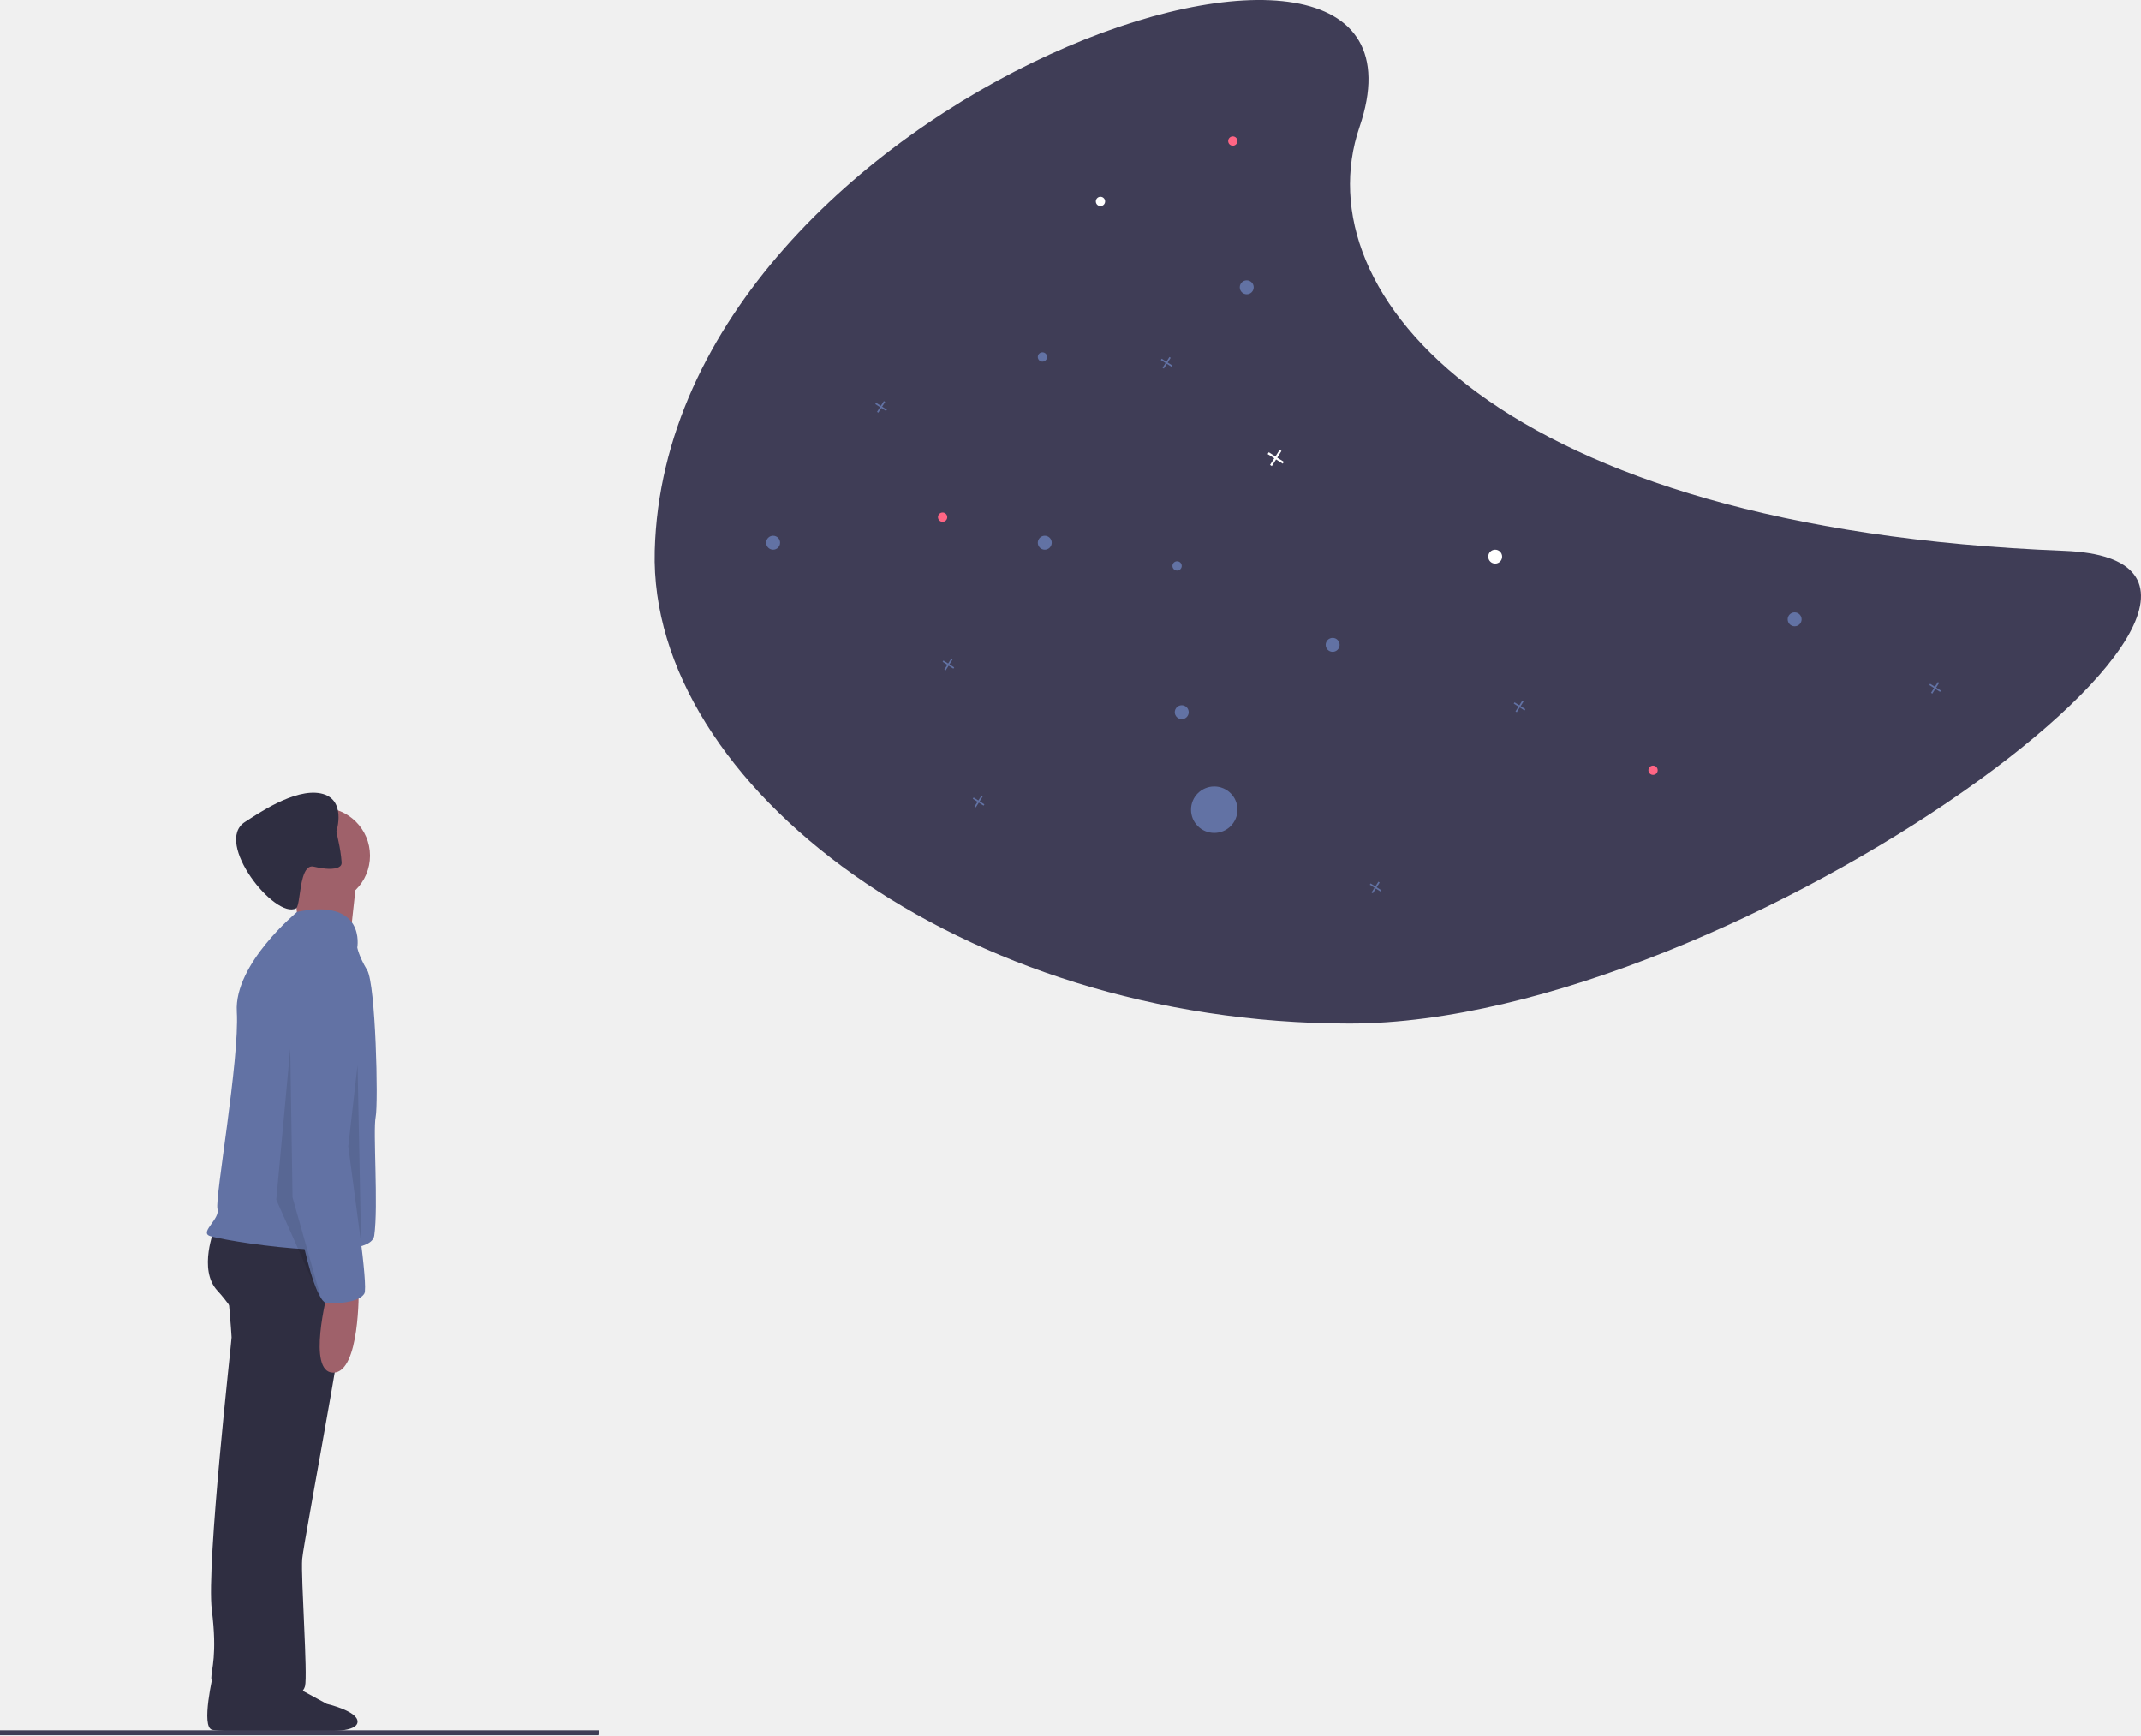
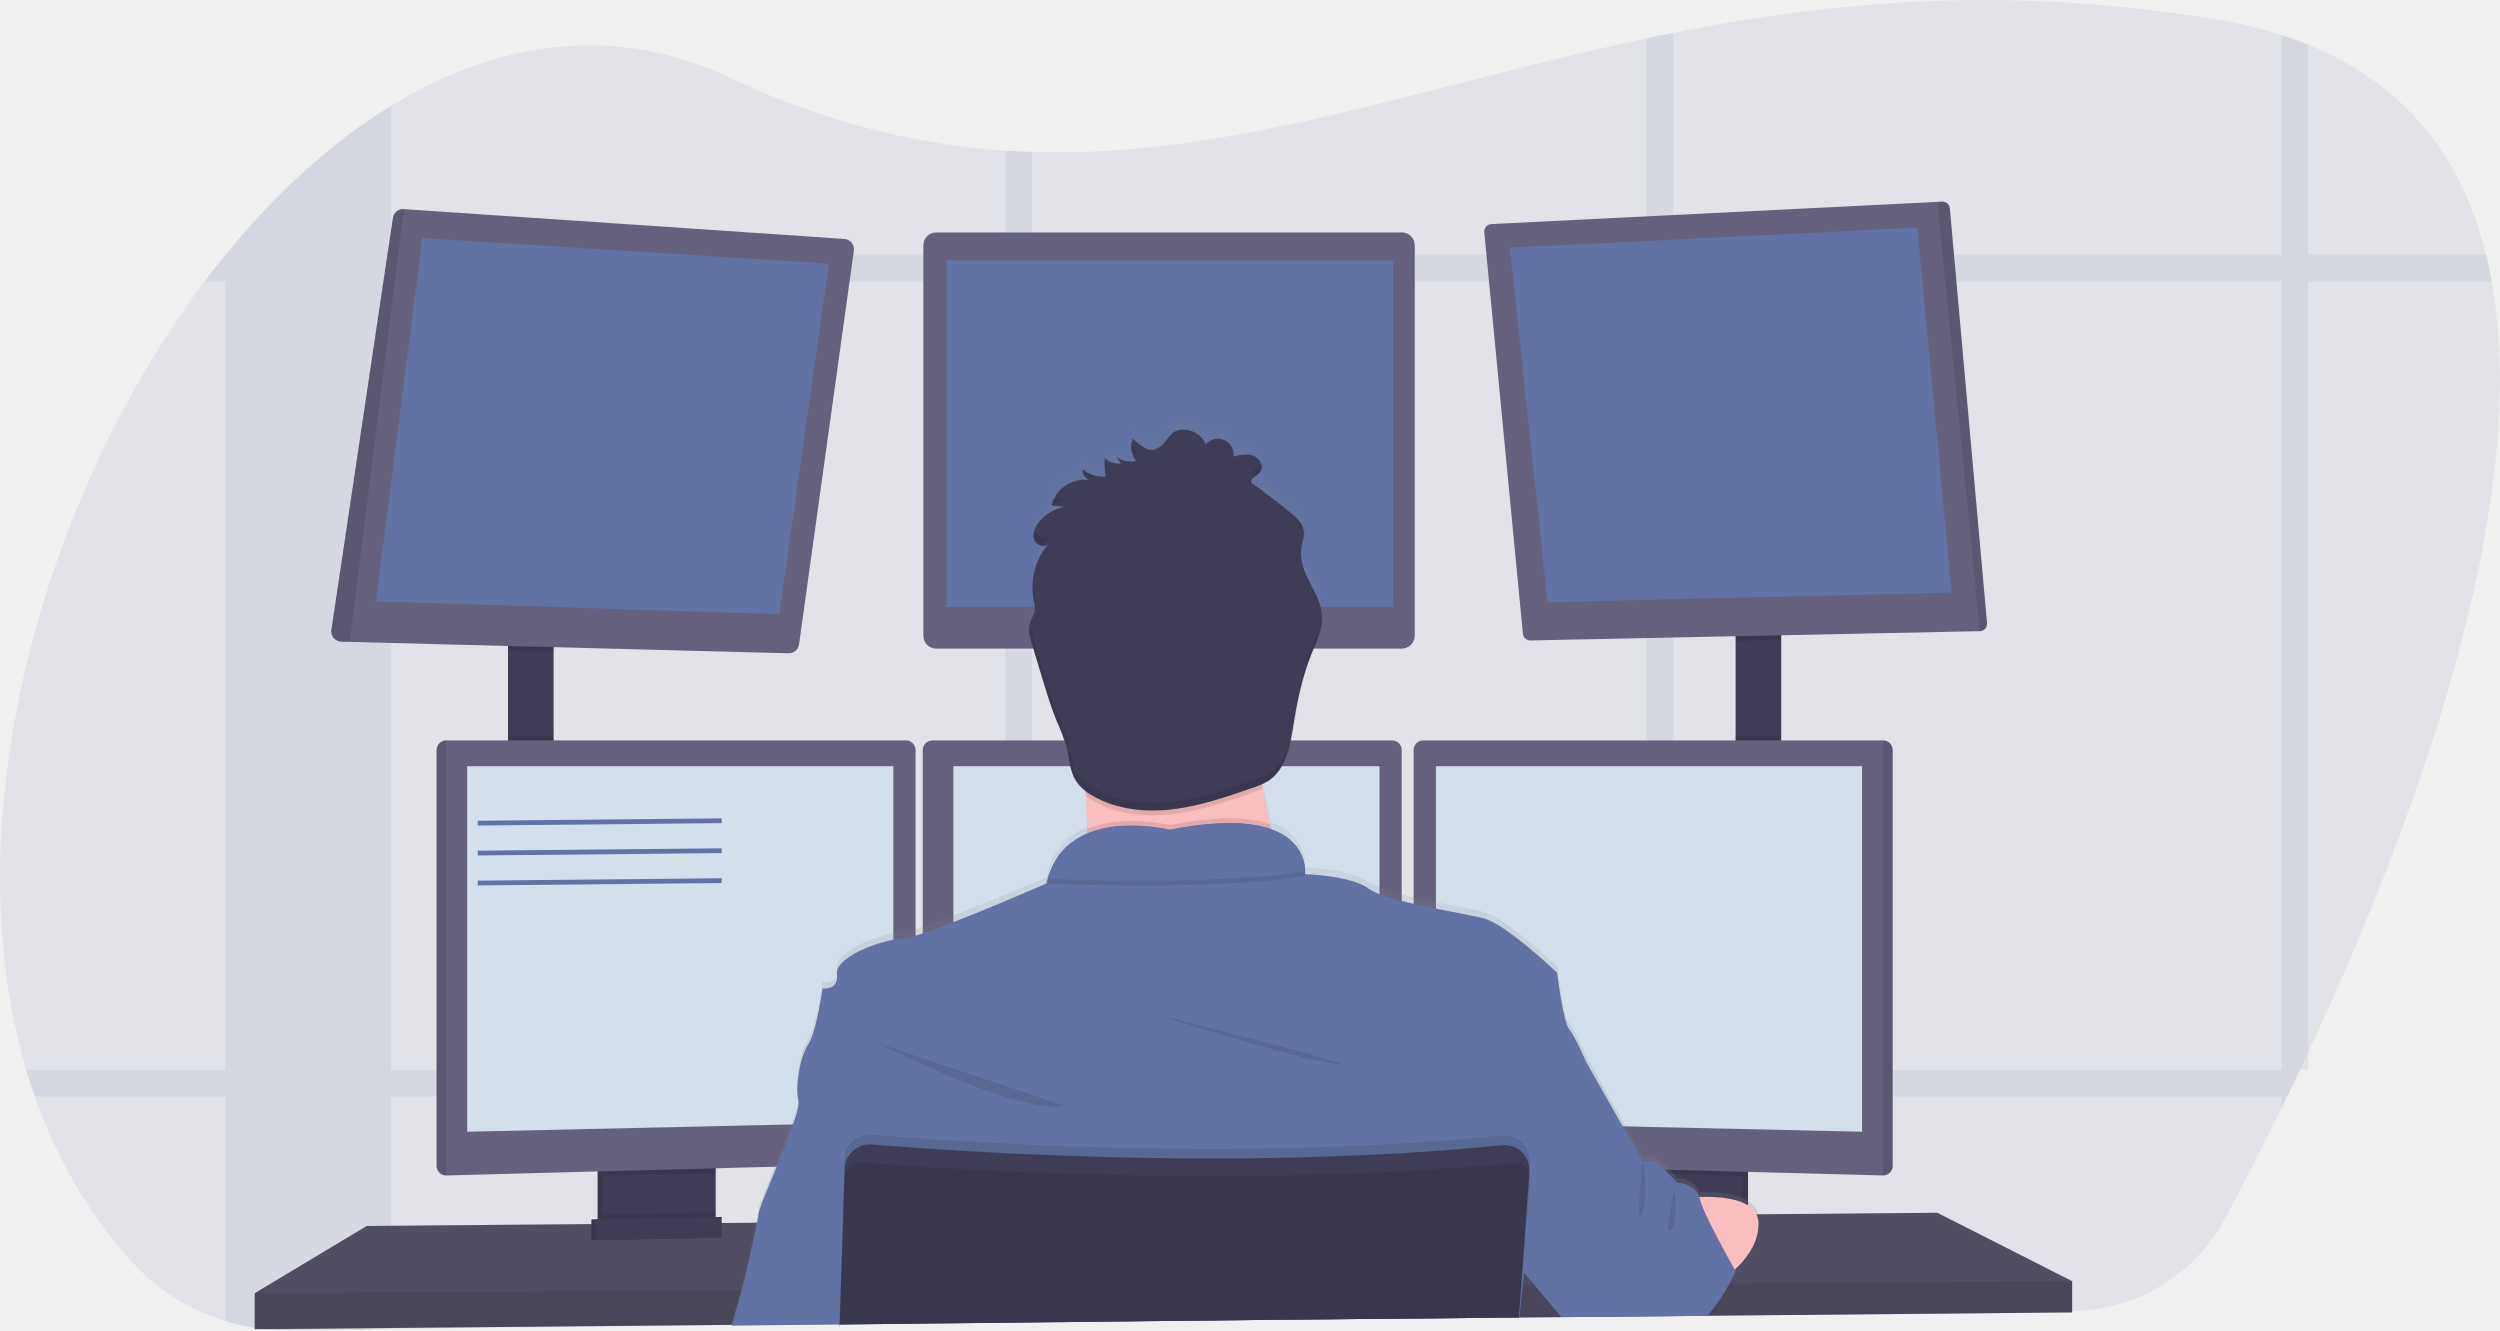
- <svg xmlns="http://www.w3.org/2000/svg" id="f6dc6f51-58d1-4328-a543-5a2c5176acea" data-name="Layer 1" width="922.185" height="747.357" viewBox="0 0 922.185 747.357">
-   <path d="M420.911,313.567c-2.68,100.756,131.629,203.611,299.277,203.611S1154.817,318.541,1028.018,313.567c-244.325-9.584-328.052-110.77-303.553-182.5C768.34,2.606,426.188,115.178,420.911,313.567Z" transform="translate(-138.9074 -76.32167)" fill="#3f3d56" />
-   <polygon points="505.004 157.445 502.96 156.144 504.261 154.1 503.703 153.746 502.403 155.79 500.359 154.489 500.004 155.046 502.048 156.347 500.747 158.391 501.305 158.746 502.605 156.702 504.649 158.002 505.004 157.445" fill="#6272a4" />
-   <polygon points="657.004 305.445 654.96 304.144 656.261 302.1 655.703 301.746 654.403 303.79 652.359 302.489 652.004 303.046 654.048 304.347 652.747 306.391 653.305 306.746 654.605 304.702 656.649 306.002 657.004 305.445" fill="#6272a4" />
-   <polygon points="411.004 287.445 408.96 286.144 410.261 284.1 409.703 283.746 408.403 285.79 406.359 284.489 406.004 285.046 408.048 286.347 406.747 288.391 407.305 288.746 408.605 286.702 410.649 288.002 411.004 287.445" fill="#6272a4" />
-   <polygon points="595.004 383.445 592.96 382.144 594.261 380.1 593.703 379.746 592.403 381.79 590.359 380.489 590.004 381.046 592.048 382.347 590.747 384.391 591.305 384.746 592.605 382.702 594.649 384.002 595.004 383.445" fill="#6272a4" />
-   <polygon points="424.004 346.445 421.96 345.144 423.261 343.1 422.703 342.746 421.403 344.79 419.359 343.489 419.004 344.046 421.048 345.347 419.747 347.391 420.305 347.746 421.605 345.702 423.649 347.002 424.004 346.445" fill="#6272a4" />
-   <polygon points="836.004 297.445 833.96 296.144 835.261 294.1 834.703 293.746 833.403 295.79 831.359 294.489 831.004 295.046 833.048 296.347 831.747 298.391 832.305 298.746 833.605 296.702 835.649 298.002 836.004 297.445" fill="#6272a4" />
-   <polygon points="382.004 176.445 379.96 175.144 381.261 173.1 380.703 172.746 379.403 174.79 377.359 173.489 377.004 174.046 379.048 175.347 377.747 177.391 378.305 177.746 379.605 175.702 381.649 177.002 382.004 176.445" fill="#6272a4" />
-   <polygon points="553.004 198.924 550.142 197.104 551.963 194.242 551.183 193.746 549.362 196.607 546.501 194.786 546.004 195.567 548.866 197.387 547.045 200.249 547.825 200.746 549.646 197.884 552.507 199.705 553.004 198.924" fill="#fff" />
-   <circle cx="450.004" cy="233.746" r="3" fill="#6272a4" />
-   <circle cx="333.004" cy="233.746" r="3" fill="#6272a4" />
-   <circle cx="537.004" cy="123.746" r="3" fill="#6272a4" />
-   <circle cx="509.004" cy="306.746" r="3" fill="#6272a4" />
-   <circle cx="507.004" cy="243.746" r="2" fill="#6272a4" />
-   <circle cx="712.004" cy="331.746" r="2" fill="#ff6584" />
-   <circle cx="406.004" cy="222.746" r="2" fill="#ff6584" />
-   <circle cx="531.004" cy="60.746" r="2" fill="#ff6584" />
-   <circle cx="449.004" cy="153.746" r="2" fill="#6272a4" />
-   <circle cx="474.004" cy="86.746" r="2" fill="#fff" />
-   <circle cx="773.004" cy="266.746" r="3" fill="#6272a4" />
-   <circle cx="574.004" cy="277.746" r="3" fill="#6272a4" />
-   <circle cx="523.004" cy="348.746" r="10" fill="#6272a4" />
-   <circle cx="644.004" cy="239.746" r="3" fill="#fff" />
-   <path d="M230.836,796.936s-5.597,23.406-.509,24.423,30.02.689,36.126,1.707,18.826-.689,18.826-5.268S272.05,810.165,272.05,810.165s-18.826-10.176-19.335-10.685S230.836,796.936,230.836,796.936Z" transform="translate(-138.9074 -76.32167)" fill="#2f2e41" />
-   <path d="M236.828,629.813s1.825,20.684,1.825,22.509-10.95,97.944-8.517,117.411-.225,25.684-.225,29.334,19.692,2.3,19.692,2.3l21.292-134.444-10.95-40.151Z" transform="translate(-138.9074 -76.32167)" fill="#2f2e41" />
-   <path d="M237.959,802.059s-5.088,18.317,0,19.335,30.02-1.166,36.126-.148,18.826,1.166,18.826-3.414-13.229-7.632-13.229-7.632-18.826-10.176-19.335-10.685S237.959,802.059,237.959,802.059Z" transform="translate(-138.9074 -76.32167)" fill="#2f2e41" />
-   <path d="M231.353,605.479s-7.3,17.642,1.217,26.767,18.25,27.376,18.25,28.592-17.034,122.278-14.6,130.186,1.825,12.775,1.217,13.992,6.083,7.909,13.384,7.909,18.25-5.475,19.467-10.342-1.825-46.843-1.217-54.751S294.013,613.388,290.971,610.346,231.353,605.479,231.353,605.479Z" transform="translate(-138.9074 -76.32167)" fill="#2f2e41" />
-   <circle cx="138.68" cy="368.554" r="20.684" fill="#9f616a" />
-   <path d="M264.812,455.218s4.258,22.509,1.217,24.942,23.117,6.083,23.117,6.083,3.042-29.809,3.65-32.851S264.812,455.218,264.812,455.218Z" transform="translate(-138.9074 -76.32167)" fill="#9f616a" />
-   <path d="M292.796,484.419s3.924-21.435-25.885-15.351c0,0-27.217,22.316-26,43s-9.558,80.637-8.341,84.895-7.3,9.734-3.65,11.559,69.351,12.775,71.176,0-.608-45.018.608-51.101,0-57.184-3.65-63.268S292.796,484.419,292.796,484.419Z" transform="translate(-138.9074 -76.32167)" fill="#6272a4" />
-   <path d="M280.021,632.855s-9.125,34.676,2.433,34.676,10.95-35.892,10.95-35.892Z" transform="translate(-138.9074 -76.32167)" fill="#9f616a" />
-   <path d="M286.015,448.328c-.264,1.744-2.958,2.469-6.912,2.129l-.006-.001a33.145,33.145,0,0,1-4.966-.85c-2.468-.607-3.858,1.588-4.755,4.627-1.472,5.013-1.583,12.337-2.878,13.291-9.04,4.997-35.751-28.504-22.063-37.177,4.875-3.089,21.285-14.623,32.623-12.293s6.748,16.402,6.748,16.402.416,1.847.888,4.22a63.446,63.446,0,0,1,1.359,9.078A4.421,4.421,0,0,1,286.015,448.328Z" transform="translate(-138.9074 -76.32167)" fill="#2f2e41" />
-   <path d="M287.321,490.502s-20.684-1.217-22.509,29.201-1.217,59.01-1.217,59.618,8.517,58.401,16.425,58.401,13.992-1.217,15.817-4.258-4.867-46.843-4.867-46.843-3.042-46.234,1.825-60.835S298.271,492.327,287.321,490.502Z" transform="translate(-138.9074 -76.32167)" fill="#6272a4" />
-   <polyline points="125.004 451.746 119.004 516.746 139.004 561.746 126.004 515.746 125.004 450.746" opacity="0.1" style="isolation:isolate" />
-   <polygon points="154.004 458.746 155.532 535.375 150.004 493.746 154.004 458.746" opacity="0.1" style="isolation:isolate" />
-   <polygon points="257.738 747.357 0 747.357 0 745.251 258.12 745.251 257.738 747.357" fill="#3f3d56" />
+ <svg xmlns="http://www.w3.org/2000/svg" id="59725d3d-bdd8-4af0-9b66-49b8d09410bc" data-name="Layer 1" width="1041.32" height="554.17" viewBox="0 0 1041.32 554.17">
+   <defs>
+     <linearGradient id="dff037aa-d578-4bab-81e7-399360663117" x1="597.75" y1="725.44" x2="597.75" y2="347.69" gradientUnits="userSpaceOnUse">
+       <stop offset="0" stop-color="gray" stop-opacity="0.25" />
+       <stop offset="0.54" stop-color="gray" stop-opacity="0.12" />
+       <stop offset="1" stop-color="gray" stop-opacity="0.1" />
+     </linearGradient>
+   </defs>
+   <path d="M1040.82,611.12q-1.74,3.75-3.47,7.4-2.7,5.67-5.33,11.12c-.78,1.61-1.56,3.19-2.32,4.77-8.6,17.57-16.63,33.11-23.45,45.89A73.21,73.21,0,0,1,942.44,719l-151.65,1.65h-1.6l-13,.14-11.12.12-34.1.37-1.38,0-17.36.19h-.53l-107,1.16-95.51,1-11.11.12-69,.75H429l-44.75.48h-.48l-141.5,1.53-42.33.46a88.07,88.07,0,0,1-26.67-3.82,86.39,86.39,0,0,1-39.09-24.75C116,678.37,102.75,655,93.85,629.64q-1.93-5.49-3.6-11.12C59.44,514.37,97,380,164.6,290.08q4.25-5.64,8.64-11l.07-.08c20.79-25.52,44.1-46.84,68.93-62,44-26.91,92.75-34.49,140.7-11.9,40.57,19.12,78.45,28.11,115.17,30.55,3.71.24,7.42.42,11.11.53,84.23,2.65,163.17-27.7,255.87-47.29,3.69-.78,7.39-1.55,11.12-2.28,66.13-13.16,139.49-20.1,226.73-5.51a189.09,189.09,0,0,1,26.76,6.4q5.77,1.86,11.12,4c41.64,16.94,64.35,48.24,74,87.46q1.37,5.46,2.37,11.11C1134.3,384.41,1084.19,518.23,1040.82,611.12Z" transform="translate(-79.34 -172.91)" fill="#6272a4" opacity="0.1" />
+   <g opacity="0.1">
+     <path d="M242.24,217V726.62l-42.33.46a88.07,88.07,0,0,1-26.67-3.82V279h.07C194.1,253.45,217.41,232.13,242.24,217Z" transform="translate(-79.34 -172.91)" fill="#6272a4" />
+     <path d="M1117.24,290.08H164.6q4.25-5.64,8.64-11V279h941.63Q1116.24,284.43,1117.24,290.08Z" transform="translate(-79.34 -172.91)" fill="#6272a4" />
+     <path d="M1040.82,191.51v427h-3.47q-2.7,5.67-5.33,11.12c-.78,1.61-1.56,3.19-2.32,4.77V187.47Q1035.47,189.33,1040.82,191.51Z" transform="translate(-79.34 -172.91)" fill="#6272a4" />
+     <path d="M776.21,186.58V720.83l-11.12.12V188.86C768.78,188.08,772.48,187.31,776.21,186.58Z" transform="translate(-79.34 -172.91)" fill="#6272a4" />
+     <path d="M509.22,236.15V723.73l-11.11.12V235.62C501.82,235.86,505.53,236,509.22,236.15Z" transform="translate(-79.34 -172.91)" fill="#6272a4" />
+     <path d="M1037.35,618.52q-2.7,5.67-5.33,11.12H93.85q-1.93-5.49-3.6-11.12Z" transform="translate(-79.34 -172.91)" fill="#6272a4" />
+   </g>
+   <rect x="211.6" y="265.83" width="19" height="57.66" fill="#3f3d56" />
+   <rect x="722.93" y="262.83" width="19" height="61" fill="#3f3d56" />
+   <polygon points="863.1 533.65 863.1 546.65 711.18 548.05 709.56 548.08 651.82 548.61 650.44 548.63 632.89 548.78 632.37 548.78 525.39 549.77 349.78 551.4 349.63 551.4 304.98 551.82 304.5 551.83 106.1 553.65 106.1 538.65 152.75 510.65 246.35 509.87 248.35 509.86 249.01 509.85 251.01 509.82 295.95 509.45 297.96 509.44 298.6 509.43 300.6 509.42 315.01 509.3 315.39 509.29 350.94 508.99 351.23 508.99 628.63 506.65 635.42 506.6 636.1 506.6 641.28 506.55 678.93 506.24 680.93 506.21 682.78 506.19 683.74 506.19 695.45 506.1 697.77 506.07 700.88 506.05 710.63 505.96 726.1 505.83 728.1 505.81 731.58 505.79 732.23 505.79 806.94 505.15 863.1 533.65" fill="#65617d" />
+   <polygon points="863.1 533.65 863.1 546.65 711.18 548.05 709.56 548.08 651.82 548.61 650.44 548.63 632.89 548.78 632.37 548.78 525.39 549.77 349.78 551.4 349.63 551.4 304.98 551.82 304.5 551.83 106.1 553.65 106.1 538.65 152.75 510.65 246.35 509.87 248.35 509.86 249.01 509.85 251.01 509.82 295.95 509.45 297.96 509.44 298.6 509.43 300.6 509.42 315.01 509.3 315.39 509.29 350.94 508.99 351.23 508.99 628.63 506.65 635.42 506.6 636.1 506.6 641.28 506.55 678.93 506.24 680.93 506.21 682.78 506.19 683.74 506.19 695.45 506.1 697.77 506.07 700.88 506.05 710.63 505.96 726.1 505.83 728.1 505.81 731.58 505.79 732.23 505.79 806.94 505.15 863.1 533.65" opacity="0.2" />
+   <path d="M375.44,656.57v24.49a6.13,6.13,0,0,1-3.5,5.54,6,6,0,0,1-2.5.6l-34.9.74a6,6,0,0,1-2.7-.57,6.12,6.12,0,0,1-3.57-5.57V656.57Z" transform="translate(-79.34 -172.91)" fill="#3f3d56" />
+   <path d="M375.44,656.57v24.49a6.13,6.13,0,0,1-3.5,5.54,6,6,0,0,1-2.5.6l-34.9.74a6,6,0,0,1-2.7-.57,6.12,6.12,0,0,1-3.57-5.57V656.57Z" transform="translate(-79.34 -172.91)" opacity="0.1" />
+   <path d="M377.44,656.57v24.49a6.13,6.13,0,0,1-3.5,5.54,6,6,0,0,1-2.5.6l-34.9.74a6,6,0,0,1-2.7-.57,6.12,6.12,0,0,1-3.57-5.57V656.57Z" transform="translate(-79.34 -172.91)" fill="#3f3d56" />
+   <rect x="680.93" y="483.66" width="47.17" height="31.5" fill="#3f3d56" />
+   <rect x="680.93" y="483.66" width="47.17" height="31.5" opacity="0.1" />
+   <rect x="678.93" y="483.66" width="47.17" height="31.5" fill="#3f3d56" />
+   <polygon points="230.6 265.82 230.6 271.55 211.6 271.06 211.6 265.82 230.6 265.82" opacity="0.1" />
+   <path d="M435,277.31l-22.83,164a4.3,4.3,0,0,1-4.37,3.71L225,440.28l-3.47-.09a4.3,4.3,0,0,1-4.16-4.87L243,263.64a4.3,4.3,0,0,1,4.54-3.63L431,272.43A4.29,4.29,0,0,1,435,277.31Z" transform="translate(-79.34 -172.91)" fill="#65617d" />
+   <polygon points="175.93 99.16 156.6 250.49 324.6 255.82 345.26 109.82 175.93 99.16" fill="#6272a4" />
+   <rect x="384.6" y="96.82" width="204.67" height="173.33" rx="5.33" ry="5.33" fill="#65617d" />
+   <rect x="394.26" y="108.49" width="186" height="144.33" fill="#6272a4" />
+   <polygon points="741.93 262.82 741.93 266.61 722.93 267 722.93 262.82 741.93 262.82" opacity="0.1" />
+   <path d="M907,432.53a3.08,3.08,0,0,1-3,3.28L716.8,439.68a3.08,3.08,0,0,1-3.13-2.79L697.58,269.61a3.08,3.08,0,0,1,2.92-3.37L886.28,257l2-.1a3.07,3.07,0,0,1,3.22,2.8Z" transform="translate(-79.34 -172.91)" fill="#65617d" />
+   <polygon points="628.93 103.16 798.6 94.82 812.93 246.82 644.6 250.82 628.93 103.16" fill="#6272a4" />
+   <path d="M907,432.53a3.08,3.08,0,0,1-3,3.28L886.28,257l2-.1a3.07,3.07,0,0,1,3.22,2.8Z" transform="translate(-79.34 -172.91)" opacity="0.1" />
+   <path d="M247.57,260,225,440.28l-3.47-.09a4.3,4.3,0,0,1-4.16-4.87L243,263.64A4.3,4.3,0,0,1,247.57,260Z" transform="translate(-79.34 -172.91)" opacity="0.1" />
+   <rect x="211.6" y="306.41" width="19" height="17.08" opacity="0.1" />
+   <polygon points="298.1 483.65 298.1 488.62 250.93 489.88 250.93 483.65 298.1 483.65" opacity="0.1" />
+   <path d="M460.69,485.27v168.2a4,4,0,0,1-3.85,3.95l-191.65,5.1h-.05a4,4,0,0,1-3.95-3.95V485.27a4,4,0,0,1,3.95-3.95h191.6A4,4,0,0,1,460.69,485.27Z" transform="translate(-79.34 -172.91)" fill="#65617d" />
+   <path d="M265.19,481.32v181.2h-.05a4,4,0,0,1-3.95-3.95V485.27a4,4,0,0,1,3.95-3.95Z" transform="translate(-79.34 -172.91)" opacity="0.1" />
+   <polygon points="194.6 319.15 372.1 319.15 372.1 467.4 194.6 471.4 194.6 319.15" fill="#d4dfec" />
+   <rect x="722.93" y="306.41" width="19" height="17.42" opacity="0.1" />
+   <polygon points="726.1 483.65 726.1 490.06 678.93 488.8 678.93 483.65 726.1 483.65" opacity="0.1" />
+   <path d="M867.69,485.27v173.3a4,4,0,0,1-4,3.95h0L672,657.42a4,4,0,0,1-3.85-3.95V485.27a4,4,0,0,1,3.95-3.95h191.6A4,4,0,0,1,867.69,485.27Z" transform="translate(-79.34 -172.91)" fill="#65617d" />
+   <path d="M867.69,485.27v173.3a4,4,0,0,1-4,3.95h0V481.32h0A4,4,0,0,1,867.69,485.27Z" transform="translate(-79.34 -172.91)" opacity="0.1" />
+   <polygon points="775.6 319.15 598.1 319.15 598.1 467.4 775.6 471.4 775.6 319.15" fill="#d4dfec" />
+   <path d="M663.19,485.27v168.2a4,4,0,0,1-3.85,3.95l-191.65,5.1h0a4,4,0,0,1-4-3.95V485.27a4,4,0,0,1,3.95-3.95h191.6A4,4,0,0,1,663.19,485.27Z" transform="translate(-79.34 -172.91)" fill="#65617d" />
+   <polygon points="397.1 319.15 574.6 319.15 574.6 467.4 397.1 471.4 397.1 319.15" fill="#d4dfec" />
+   <polygon points="863.1 533.65 863.1 546.65 711.18 548.05 709.56 548.08 651.82 548.61 650.44 548.63 632.89 548.78 632.37 548.78 525.39 549.77 349.78 551.4 349.63 551.4 304.98 551.82 304.5 551.83 106.1 553.65 106.1 538.65 308.61 537.32 309.09 537.32 350.08 537.04 350.27 537.04 633.35 535.17 633.64 535.17 633.81 535.16 634.28 535.16 639.07 535.13 640.53 535.13 715.02 534.63 719.42 534.61 720.4 534.6 863.1 533.65" opacity="0.1" />
+   <circle cx="487.26" cy="272.16" r="51.33" fill="#fbbebe" />
+   <path d="M383.74,725.09c0-.11.06-.23.1-.35,1-3.59,2.78-9.66,4.11-14.51.17-.6.33-1.19.48-1.75,1.47-5.47,4.33-18.28,5.92-26.27.56-2.81,1-5,1.09-6.1.2-1.69,3.21-8.92,6.62-17.23,2.39-5.84,5-12.22,6.91-17.6a61.38,61.38,0,0,0,2.93-9.85,5.1,5.1,0,0,0,0-2.13,14.69,14.69,0,0,1-.48-3.5v0c-.23-6.2,1.62-16,4.48-20.11,3.5-5,6-23.66,6-23.66s5.18.75,6-3.53a6.15,6.15,0,0,0,.1-1.4,7.41,7.41,0,0,0-.09-1.11c-.89-6.24,14.72-12.88,23.5-14.31a19.67,19.67,0,0,1,3-.28,27.24,27.24,0,0,0,6.25-1.44q1.4-.43,3-1c3.68-1.24,8.08-2.88,12.75-4.68,17.56-6.81,38.82-16,38.82-16,.15-.71.32-1.39.51-2.06a27.71,27.71,0,0,1,16.35-18.93h0c0-.66,0-1.33,0-2,0-3.45-.15-7-.3-10.54,0-.69-.06-1.38-.1-2.07,0-.2,0-.41,0-.61s0-.35,0-.52c0-.7-.07-1.4-.11-2.09l-.18-.14a16.41,16.41,0,0,1-3.9-4.2,15.27,15.27,0,0,1-1.42-3c-1.25-3.39-1.54-7.17-2.38-10.75l-.18-.74a84,84,0,0,0-4-10.58c-2.21-5.42-3.91-11-5.6-16.65q-1.54-5.13-3.11-10.28l-1.58-5.24c-.3-1-.6-2-.83-3v0a13.27,13.27,0,0,1-.26-1.4,0,0,0,0,1,0,0,10,10,0,0,1,.24-4.61,32.09,32.09,0,0,1,1.32-3,7.87,7.87,0,0,0,.5-1.38v0a3,3,0,0,0,.08-.32,5.65,5.65,0,0,0,.11-1.08,18.46,18.46,0,0,0-.52-3.89.07.07,0,0,1,0-.05,2.56,2.56,0,0,0-.05-.27,25.48,25.48,0,0,1-.36-3,28.45,28.45,0,0,1,3.47-15.57l.19-.36a25.22,25.22,0,0,1,1.84-2.78h0c.31-.42.63-.82,1-1.22-1.4,1.34-3.7.75-5-.69a3.61,3.61,0,0,1-.55-.75,3.81,3.81,0,0,1-.23-.45c-.05-.12-.09-.25-.13-.38-.7-2.45.52-5.06,2.12-7.05a18.49,18.49,0,0,1,5.74-4.7h0a3.84,3.84,0,0,1,.4-.21,17.12,17.12,0,0,1,2.64-1.06h0a15.06,15.06,0,0,1,1.63-.44l-3.71-.34-1.5-.14a14.49,14.49,0,0,1,13-10.91h1.08a11.73,11.73,0,0,1,1.57.13,4.44,4.44,0,0,1-2.65-4.33,14.41,14.41,0,0,0,9.19,3.06h.38a30,30,0,0,1-.34-3.27h0a0,0,0,0,1,0,0,0,0,0,0,1,0,0,33.19,33.19,0,0,1,0-4.46,8.44,8.44,0,0,0,6.78,2.26l-2.08-2.9a9.49,9.49,0,0,0,6.56,2.05l.48-.05a7,7,0,0,0,1.19-.23l.09,0c-.19-.24-.36-.49-.53-.75l-.06-.12a9.67,9.67,0,0,1-1-2.09,6.59,6.59,0,0,1-.24-.87h0a8.75,8.75,0,0,1,.45-5.45c3.23,2.7,6.77,6.39,11,3.6s4.37-7.91,11-7.39a10.2,10.2,0,0,1,8.41,6.12,6.75,6.75,0,0,1,7.67-1.75,6.85,6.85,0,0,1,3.88,6.89c2.75-.69,5.71-1.37,8.35-.33s4.34,4.41,2.84,6.66a1.43,1.43,0,0,1-.14.2c-1.23,1.59-3.95,2.46-3.66,4.46l.42.3,1.3.94a.05.05,0,0,1,0,0q7.65,5.52,14.9,11.6c2.48,2.08,5.12,4.58,5.29,7.83a8.64,8.64,0,0,1-.24,2.37h0c-.16.78-.38,1.56-.55,2.34a19.51,19.51,0,0,0-.34,6.05h0c.07.59.16,1.17.27,1.76,1.53,7.73,7.71,14.11,8.32,22l0,.56a17.78,17.78,0,0,1-.07,2.53c-.46,4.8-2.68,9.41-4.48,14-.11.28-.22.56-.32.84-3.47,9-5.47,18.59-7,28.16a100.26,100.26,0,0,1-2,10.09A26.73,26.73,0,0,1,611,492.07a16.22,16.22,0,0,1-3.36,3,18.67,18.67,0,0,1-2.65,1.41s0,0,0,.06c.11.61.2,1.22.31,1.83.06.32.11.64.17,1h0a.14.14,0,0,0,0,.06c.84,4.73,1.8,9.36,2.81,13.76l.51,2.19c12.6,4.55,14.09,13.87,14.18,17.44a9.64,9.64,0,0,1,0,1.43s19,.5,26.5,6a20.34,20.34,0,0,0,4.51,2.3,83,83,0,0,0,9.25,2.89c1.61.42,3.29.83,5,1.23,3,.69,6.18,1.36,9.25,2,8.19,1.65,15.9,3,19.81,4,9.33,2.36,30.67,22.82,30.67,22.82s2.5,20.64,5,23.65,7,13.59,7,13.59l16.54,29.41,7,12.37h4.5c.62,0,1.84.88,3.21,2.1,1.19,1.06,2.51,2.38,3.67,3.58l1.92,2.05,1.2,1.33s7.27.18,9.24,5.93c5.92-.17,13.19.22,18.28,2.5a14.14,14.14,0,0,1,2,1.08,8.68,8.68,0,0,1,4.13,5.66,8.34,8.34,0,0,1,.18,1.44c0,.57,0,1.14,0,1.7-.36,7.57-5.29,13.87-9.82,18.11l.32.57s-.15.36-.44,1c-.08.19-.18.4-.29.64h0c-.59,1.26-1.53,3.15-2.76,5.36a63.31,63.31,0,0,1-9.57,13.17l-.29.3-57.74.53-.17-.2L719.87,708l-5.57-6.64-.17-.21-.16,1.59-.54,5.3-1.3,12.81-.07.64,0,.17-.15,1.48.11-1.48h-.29l-107,1L429.11,724.6l0,.84h-.14l0-.84-44.75.48Z" transform="translate(-79.34 -172.91)" fill="url(#dff037aa-d578-4bab-81e7-399360663117)" />
+   <path d="M617.94,550.07s-99.5,12-90,0c3.44-4.34,4.39-17.2,4.2-31.85-.06-4.45-.22-9.06-.45-13.65-1.1-22-3.75-43.5-3.75-43.5s87-41,77-8.5c-4,13.13-2.69,31.57.35,48.88.89,5.05,1.92,10,3,14.7A344.67,344.67,0,0,0,617.94,550.07Z" transform="translate(-79.34 -172.91)" fill="#fbbebe" />
+   <path d="M617.94,550.07s-99.5,12-90,0c3.44-4.34,4.39-17.2,4.2-31.85,15.17-6.48,34.47-1.65,34.47-1.65,20.32-4.05,33.35-3.26,41.68-.42A344.67,344.67,0,0,0,617.94,550.07Z" transform="translate(-79.34 -172.91)" opacity="0.1" />
+   <path d="M429.08,725.44l0-.84,175.62-1.91,107-1H712l-.11,1.48.15-1.48h.19l0-.17,1.37-13.45.52-5.09.16-1.59.14-1.33,6.18-20.61,6.18-20.58,5.2-17.33,7.94-26.48s-4.5-10.5-7-13.5-5-23.5-5-23.5-21.34-20.33-30.67-22.67c-3.91-1-11.63-2.33-19.83-4-3.07-.62-6.22-1.28-9.25-2-1.71-.39-3.39-.8-5-1.21a87.91,87.91,0,0,1-9.25-2.86,20.7,20.7,0,0,1-4.5-2.29c-7.35-5.39-25.77-6-26.48-6h0a.42.42,0,0,1,0-.07v-.09a10.26,10.26,0,0,0,0-1.26c0-.4,0-.87-.09-1.4,0-.16,0-.33-.07-.5-.05-.36-.11-.74-.2-1.14a5,5,0,0,0-.12-.53,17.21,17.21,0,0,0-1.25-3.49c-.07-.16-.16-.33-.24-.49a18.25,18.25,0,0,0-1.7-2.63c-.13-.17-.27-.35-.42-.52a19.58,19.58,0,0,0-2.72-2.64c-.27-.21-.55-.43-.84-.63a4.67,4.67,0,0,0-.51-.36l-.89-.58-.83-.48c-.73-.4-1.5-.79-2.34-1.16-.26-.12-.54-.23-.82-.34s-.72-.28-1.09-.42l-.06,0L608,518c-.57-.19-1.15-.36-1.76-.53l-.93-.24-1-.23-1-.21c-1-.2-2.07-.38-3.19-.52l-1.14-.14-1.17-.12-1.21-.1-1.72-.1-2-.07a124.68,124.68,0,0,0-26.24,2.79,72.27,72.27,0,0,0-18.26-1.68l-.87,0-1,.06-.64,0-1.29.12c-.43,0-.87.09-1.3.15s-.88.11-1.31.18l-.66.11c-.65.11-1.31.23-2,.37q-.33.06-.66.15c-.87.19-1.74.42-2.6.68-.43.12-.86.26-1.29.41-.22.06-.43.14-.64.22l-.64.23-.63.25-.75.3c-.38.16-.75.33-1.12.51-.21.09-.42.19-.62.3s-.41.2-.6.31a27.75,27.75,0,0,0-6.21,4.38l-.51.49-.5.51c-.17.17-.33.35-.49.53a23.82,23.82,0,0,0-1.82,2.25c-.16.21-.31.42-.46.64a26.69,26.69,0,0,0-1.72,2.92c-.13.24-.25.49-.37.73a32.7,32.7,0,0,0-2,5.25q-.28,1-.51,2S494,550.24,476.44,557c-4.67,1.8-9.07,3.43-12.75,4.66-1.07.36-2.07.69-3,1a26.7,26.7,0,0,1-6.25,1.44,19.67,19.67,0,0,0-3,.28c-8.07,1.31-21.9,7-23.41,12.71a3.69,3.69,0,0,0-.1,1.4s0,.07,0,.11c1,7-6,6-6,6s-2.5,18.5-6,23.5c-2.53,3.6-4.26,11.63-4.48,17.69v0a19.61,19.61,0,0,0,.44,5.63c0,.05,0,.1,0,.14.4,1.34-.56,5-2.19,9.69-1.77,5.15-4.35,11.55-6.83,17.59-3.74,9.12-7.26,17.4-7.48,19.22-.09.81-.35,2.26-.71,4.13-1.46,7.62-4.7,22.13-6.3,28-1.19,4.38-2.92,10.38-4.11,14.5,0,.12-.07.24-.1.35L429,724.6l0,.84h.14Z" transform="translate(-79.34 -172.91)" fill="#6272a4" />
+   <path d="M445.44,607.57s57,29.5,77.5,26Z" transform="translate(-79.34 -172.91)" opacity="0.1" />
+   <path d="M561.44,595.57s55.5,18,74,20.5S561.44,595.57,561.44,595.57Z" transform="translate(-79.34 -172.91)" opacity="0.1" />
+   <path d="M623,537.65c-29,5.34-83.6,4.19-107.2,3.38,8.65-31,50.83-20.46,50.83-20.46C618.84,510.15,622.84,531.77,623,537.65Z" transform="translate(-79.34 -172.91)" opacity="0.1" />
+   <path d="M623,535.65c-29,5.34-83.6,4.19-107.2,3.38,8.65-31,50.83-20.46,50.83-20.46C618.84,508.15,622.84,529.77,623,535.65Z" transform="translate(-79.34 -172.91)" fill="#6272a4" />
+   <path d="M776.94,672.32s34.16-5.25,34.83,9.75-17.42,25.48-17.42,25.48Z" transform="translate(-79.34 -172.91)" fill="#fbbebe" />
+   <path d="M605.29,501.45a47,47,0,0,1-4.5,1.74c-10.78,3.72-21.65,7.47-33,8.83s-23.26.16-33.16-5.5a28.77,28.77,0,0,1-3-1.95c-1.1-22-3.75-43.5-3.75-43.5s87-41,77-8.5C600.9,465.7,602.25,484.14,605.29,501.45Z" transform="translate(-79.34 -172.91)" opacity="0.1" />
+   <path d="M552.52,364.84a9.47,9.47,0,0,1-8.32-1.75l2.08,2.89a8.47,8.47,0,0,1-6.78-2.25,34.08,34.08,0,0,0,.32,7.75,14.52,14.52,0,0,1-9.56-3,4.42,4.42,0,0,0,2.64,4.31,14.34,14.34,0,0,0-15.6,10.71l5.22.48a18.47,18.47,0,0,0-10.44,6.37c-1.6,2-2.82,4.56-2.12,7s4.08,4,5.92,2.26a27.94,27.94,0,0,0-6.1,22.79,14.47,14.47,0,0,1,.46,5.26c-.33,1.65-1.37,3.08-1.89,4.69-1,2.92-.05,6.09.84,9l4.69,15.42c1.7,5.57,3.39,11.15,5.61,16.54a82.08,82.08,0,0,1,4,10.51c1.26,4.84,1.31,10.14,4,14.37a19.93,19.93,0,0,0,7.18,6.33c9.89,5.66,21.84,6.86,33.16,5.5s22.18-5.11,32.95-8.83a31,31,0,0,0,6.84-3c7.45-4.88,9.11-14.86,10.5-23.65,1.55-9.8,3.62-19.58,7.29-28.8,2.18-5.49,5-11.06,4.52-16.94-.61-7.81-6.79-14.14-8.32-21.82a19,19,0,0,1,.07-7.77,17.66,17.66,0,0,0,.79-4.7c-.17-3.22-2.81-5.7-5.29-7.77Q609.11,380,600.52,374c-.29-2,2.43-2.86,3.66-4.44,1.74-2.23-.06-5.77-2.7-6.81s-5.6-.36-8.35.33a6.59,6.59,0,0,0-11.55-5.11,10.2,10.2,0,0,0-8.42-6.08c-6.63-.52-6.76,4.55-11,7.34s-7.74-.89-11-3.57A9.28,9.28,0,0,0,552.52,364.84Z" transform="translate(-79.34 -172.91)" fill="#3f3d56" />
+   <path d="M802.27,702.32s-.89,2.12-2.53,5.19a69,69,0,0,1-9,13.17l-.27.29-1.62,0-57.74.53-1.38,0-.17-.2-11.2-13.29L714.14,703l-.17-.21-.36-.42-.2-.24-.26-.31-8.21-9.74,3-12.5,5.11-21.06.13-.51,1-4,.71-3,2.38-9.78,8.16-33.65,14.5,7.5,15.29,27,8.21,14.5h4.5c.85,0,2.8,1.64,4.76,3.53.7.67,1.4,1.38,2,2,1.78,1.84,3.19,3.42,3.19,3.42s7.29.16,9.25,5.9a7,7,0,0,1,.25.85,40.3,40.3,0,0,0,2.53,6.56c1.29,2.81,2.91,6,4.55,9.19,3.05,5.85,6.15,11.42,7.29,13.44l.14.25Z" transform="translate(-79.34 -172.91)" fill="#6272a4" />
+   <path d="M716.37,657.17l-.1,1.43v.1l-.17,2.3-1.33,18.51-1.61,22.3-.46,6.28-1,13.44v.17l-107,1L429.11,724.6l0,.84h-.14l0-.84v-.28l.45-14.36.86-28.06.74-23.79.07-2.37a10.53,10.53,0,0,1,11.42-10.17c4.72.4,10.85.89,18.18,1.41l3,.22c42.33,2.94,120.56,6.74,199.5,2,1.66-.09,3.33-.19,5-.31,12.24-.77,24.47-1.76,36.58-3a10.53,10.53,0,0,1,11.6,11.23Z" transform="translate(-79.34 -172.91)" opacity="0.1" />
+   <path d="M429.08,725.44l0-.84,175.62-1.91,107-1H712v-.17l1-13.44.43-6,1.64-22.61,1.29-17.9,0-.44a10.62,10.62,0,0,0-.11-2.47.3.3,0,0,0,0-.1,10.39,10.39,0,0,0-2-4.64,10.54,10.54,0,0,0-9.42-4c-12.11,1.24-24.34,2.23-36.58,3-1.67.12-3.34.22-5,.31-78.94,4.69-157.17.89-199.5-2l-3-.22c-7.33-.52-13.46-1-18.18-1.41a10.54,10.54,0,0,0-11.24,8.53,11,11,0,0,0-.18,1.64l-.68,22.16L429.54,710l-.44,14.36v.28l0,.84Z" transform="translate(-79.34 -172.91)" fill="#3f3d56" />
+   <path d="M716.67,664.18l-1.23,15.33-1.83,22.85-.46,5.72-1,12.81-.06.64v.17h0l-.15,1.48.11-1.48h-.29l-107,1L429.11,724.6v-.28l.49-14.36,1-28.06.64-18.65A6.36,6.36,0,0,1,434.3,658a6.25,6.25,0,0,1,3.78-.9c2.1.17,4.68.37,7.69.59,4.89.36,10.92.78,17.94,1.22,13,.82,29.31,1.7,48,2.42,52,2,122.2,2.67,188.88-3.17,3-.26,6.1-.55,9.13-.84a6.26,6.26,0,0,1,3.48.66,5.16,5.16,0,0,1,.86.54,6.14,6.14,0,0,1,2,2.46,3.56,3.56,0,0,1,.25.61A6.28,6.28,0,0,1,716.67,664.18Z" transform="translate(-79.34 -172.91)" opacity="0.1" />
+   <path d="M377.44,677.87v3.19a6.13,6.13,0,0,1-3.5,5.54l-40.1.77a6.12,6.12,0,0,1-3.57-5.57v-3Z" transform="translate(-79.34 -172.91)" opacity="0.1" />
+   <polygon points="298.6 515.57 246.35 516.57 246.35 507.9 298.6 506.9 298.6 515.57" fill="#3f3d56" />
+   <polygon points="298.6 515.57 246.35 516.57 246.35 507.9 298.6 506.9 298.6 515.57" opacity="0.1" />
+   <polygon points="300.6 515.57 248.35 516.57 248.35 507.9 300.6 506.9 300.6 515.57" fill="#3f3d56" />
+   <g opacity="0.1">
+     <path d="M552.93,361.56a9.75,9.75,0,0,1-1.89-4.34,9.49,9.49,0,0,0,.42,4.6A9,9,0,0,0,552.93,361.56Z" transform="translate(-79.34 -172.91)" />
+     <path d="M540.23,368.2a35.12,35.12,0,0,1-.37-3.7c0,1.23,0,2.47,0,3.71Z" transform="translate(-79.34 -172.91)" />
+     <path d="M621.73,401.57a18.34,18.34,0,0,1,.36-2.65,18,18,0,0,0,.8-4.69,6.16,6.16,0,0,0-.16-1.06c-.17.92-.44,1.84-.64,2.75A19.14,19.14,0,0,0,621.73,401.57Z" transform="translate(-79.34 -172.91)" />
+     <path d="M600.93,370.67l1.09.79a19.71,19.71,0,0,0,2.57-2.22,3.67,3.67,0,0,0,.38-3.64,3,3,0,0,1-.38.64C603.36,367.82,600.64,368.69,600.93,370.67Z" transform="translate(-79.34 -172.91)" />
+     <path d="M518.76,380.29a12.32,12.32,0,0,0-.87,2.28,18.16,18.16,0,0,1,5-1.89Z" transform="translate(-79.34 -172.91)" />
+     <path d="M532.55,369.41a14.83,14.83,0,0,1-1.88-1.23,4.25,4.25,0,0,0,.09,1.18A11.86,11.86,0,0,1,532.55,369.41Z" transform="translate(-79.34 -172.91)" />
+     <path d="M630.32,428.33c-.41,4.85-2.67,9.52-4.5,14.12-3.67,9.22-5.74,19-7.29,28.81-1.39,8.79-3,18.77-10.5,23.64a30,30,0,0,1-6.83,3c-10.78,3.73-21.65,7.47-33,8.83s-23.26.17-33.16-5.49a20,20,0,0,1-7.18-6.33c-2.67-4.23-2.72-9.53-4-14.37a82.21,82.21,0,0,0-4-10.52c-2.21-5.38-3.91-11-5.6-16.53q-2.35-7.71-4.69-15.43a28.81,28.81,0,0,1-1.14-4.75c-.39,2.56.37,5.24,1.14,7.75q2.34,7.73,4.69,15.43c1.69,5.57,3.39,11.15,5.6,16.53a82.21,82.21,0,0,1,4,10.52c1.26,4.84,1.31,10.14,4,14.37a20,20,0,0,0,7.18,6.33c9.9,5.66,21.84,6.85,33.16,5.49s22.18-5.1,33-8.83a30,30,0,0,0,6.83-3c7.45-4.87,9.11-14.85,10.5-23.64,1.55-9.81,3.62-19.59,7.29-28.81,2.18-5.48,5-11.05,4.52-16.94C630.34,428.45,630.32,428.39,630.32,428.33Z" transform="translate(-79.34 -172.91)" />
+     <path d="M510.63,424.46s0-.07,0-.11a14,14,0,0,0-.46-5.25,26.59,26.59,0,0,1-.39-3.32,27.35,27.35,0,0,0,.39,6.32C510.33,422.88,510.51,423.67,510.63,424.46Z" transform="translate(-79.34 -172.91)" />
+     <path d="M513.68,400a27.74,27.74,0,0,1,2.61-3.67c-1.83,1.75-5.21.19-5.92-2.24a5.83,5.83,0,0,0,0,3A4.39,4.39,0,0,0,513.68,400Z" transform="translate(-79.34 -172.91)" />
+   </g>
+   <path d="M763.44,656.57s3.17,11.5,0,21.5S763.44,656.57,763.44,656.57Z" transform="translate(-79.34 -172.91)" opacity="0.1" />
+   <path d="M776.94,668.3s1.33,14.6-1.67,17.19S776.94,668.3,776.94,668.3Z" transform="translate(-79.34 -172.91)" opacity="0.1" />
+   <line x1="198.99" y1="342.86" x2="300.6" y2="341.86" fill="none" stroke="#6272a4" stroke-miterlimit="10" stroke-width="2" />
+   <line x1="198.99" y1="355.33" x2="300.6" y2="354.34" fill="none" stroke="#6272a4" stroke-miterlimit="10" stroke-width="2" />
+   <line x1="198.99" y1="367.81" x2="300.6" y2="366.81" fill="none" stroke="#6272a4" stroke-miterlimit="10" stroke-width="2" />
</svg>
